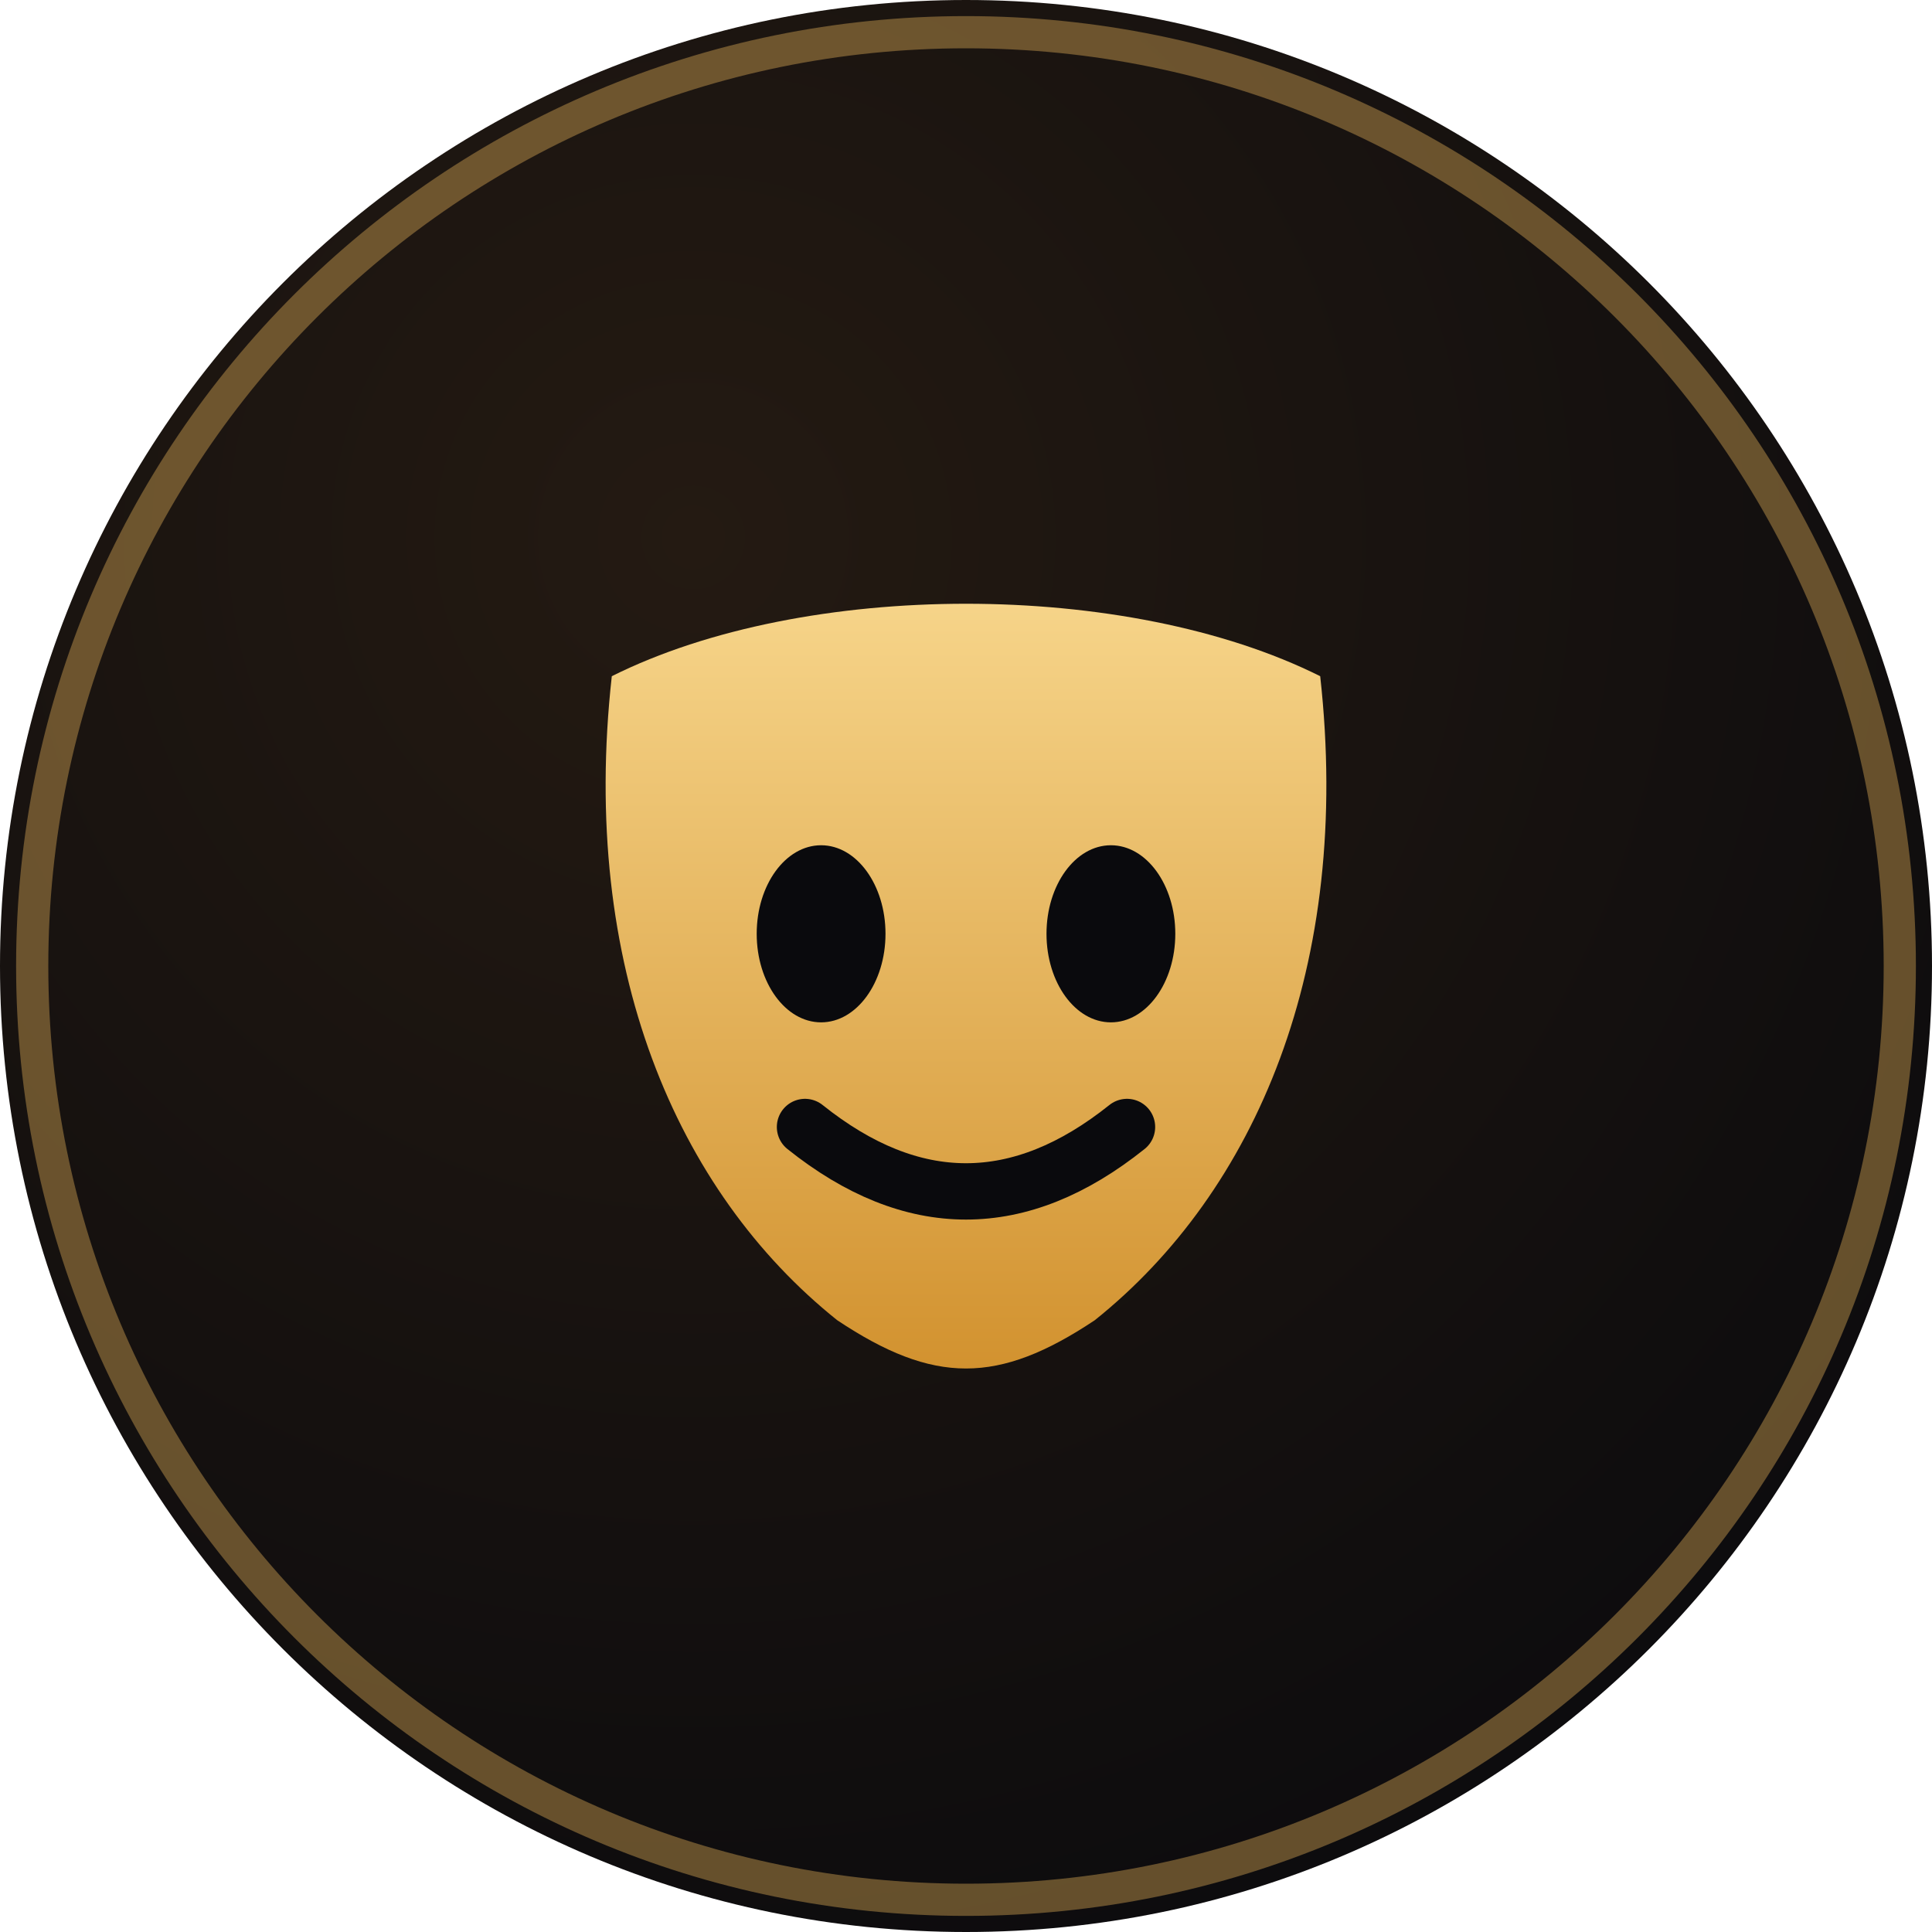
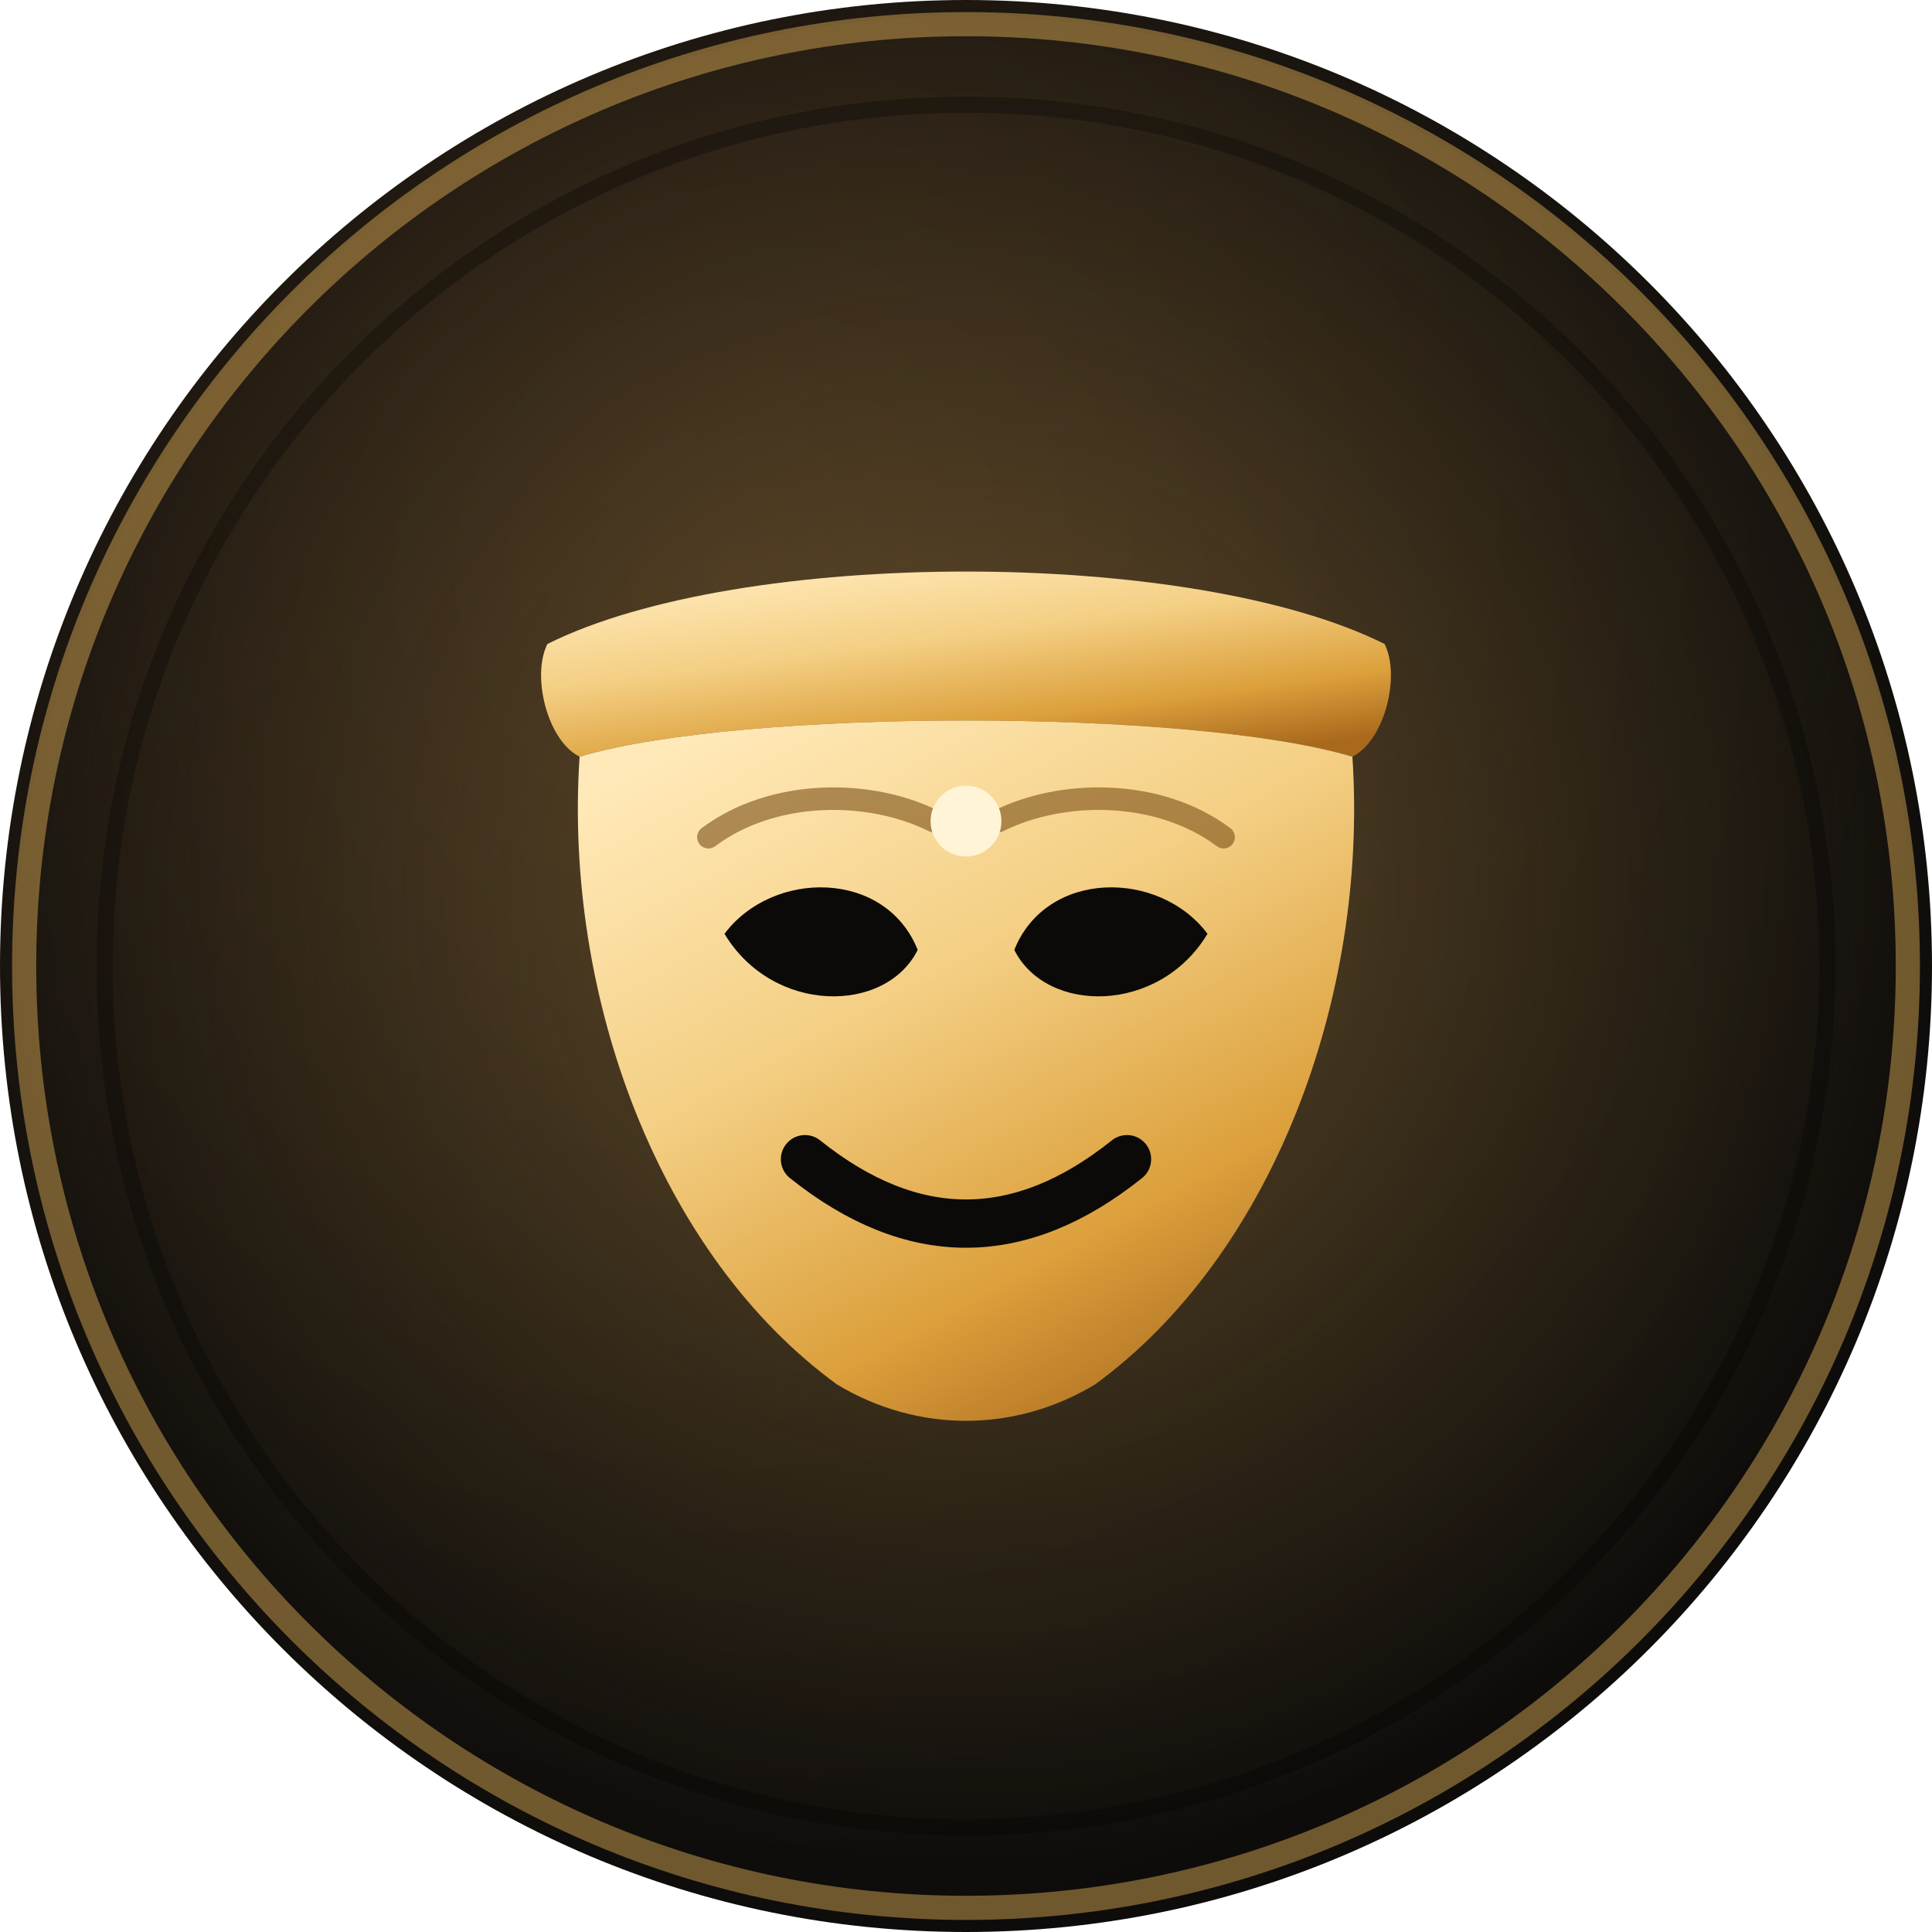
<svg xmlns="http://www.w3.org/2000/svg" viewBox="0 0 120 120" width="120" height="120">
  <defs>
-     <radialGradient id="bg" cx="36%" cy="28%" r="85%">
-       <stop offset="0" stop-color="#241a12" />
-       <stop offset="1" stop-color="#0a0a0d" />
+     <radialGradient id="bg" cx="38%" cy="30%" r="92%">
+       <stop offset="0" stop-color="#2c2116" />
+       <stop offset="0.55" stop-color="#14110d" />
+       <stop offset="1" stop-color="#070708" />
    </radialGradient>
-     <linearGradient id="g" x1="0" y1="0" x2="0" y2="1">
-       <stop offset="0" stop-color="#f6d489" />
-       <stop offset="1" stop-color="#d2922f" />
+     <linearGradient id="gold" x1="0.2" y1="0" x2="0.8" y2="1">
+       <stop offset="0" stop-color="#ffe9b8" />
+       <stop offset="0.38" stop-color="#f4cf84" />
+       <stop offset="0.74" stop-color="#dca03c" />
+       <stop offset="1" stop-color="#a9691d" />
    </linearGradient>
+     <radialGradient id="halo" cx="50%" cy="46%" r="52%">
+       <stop offset="0" stop-color="#e8b45a" stop-opacity="0.32" />
+       <stop offset="1" stop-color="#e8b45a" stop-opacity="0" />
+     </radialGradient>
  </defs>
  <circle cx="60" cy="60" r="60" fill="url(#bg)" />
-   <circle cx="60" cy="60" r="58" fill="none" stroke="#e8b45a" stroke-opacity="0.4" stroke-width="2" />
-   <path fill="url(#g)" d="M38 42 C50 36 70 36 82 42 C84 60 78 74 68 82 C62 86 58 86 52 82 C42 74 36 60 38 42 Z" />
-   <ellipse cx="51" cy="58" rx="4" ry="5.5" fill="#0a0a0d" />
-   <ellipse cx="69" cy="58" rx="4" ry="5.5" fill="#0a0a0d" />
-   <path d="M50 70 Q60 78 70 70" stroke="#0a0a0d" stroke-width="3.5" fill="none" stroke-linecap="round" />
+   <circle cx="60" cy="60" r="59" fill="url(#halo)" />
+   <circle cx="60" cy="60" r="58.5" fill="none" stroke="#e8b45a" stroke-opacity="0.45" stroke-width="1.5" />
+   <circle cx="60" cy="60" r="53.5" fill="none" stroke="#000" stroke-opacity="0.28" stroke-width="1" />
+   <path fill="url(#gold)" d="M34 40 C46 34 74 34 86 40 C87 42 86 46 84 47 C74 44 46 44 36 47 C34 46 33 42 34 40 Z" />
+   <path fill="url(#gold)" d="M36 47 C46 44 74 44 84 47 C85 62 79 78 68 86 C63 89 57 89 52 86 C41 78 35 62 36 47 Z" />
+   <path fill="#0b0a08" d="M45 58 C48 54 55 54 57 59 C55 63 48 63 45 58 Z" />
+   <path fill="#0b0a08" d="M63 59 C65 54 72 54 75 58 C72 63 65 63 63 59 Z" />
+   <path d="M50 72 Q60 80 70 72" stroke="#0b0a08" stroke-width="3" fill="none" stroke-linecap="round" />
+   <path d="M44 52 C48 49 54 49 58 51" stroke="#7a4f16" stroke-opacity="0.6" stroke-width="1.4" fill="none" stroke-linecap="round" />
+   <path d="M62 51 C66 49 72 49 76 52" stroke="#7a4f16" stroke-opacity="0.6" stroke-width="1.4" fill="none" stroke-linecap="round" />
+   <circle cx="60" cy="51" r="2.2" fill="#fff4d6" />
</svg>
